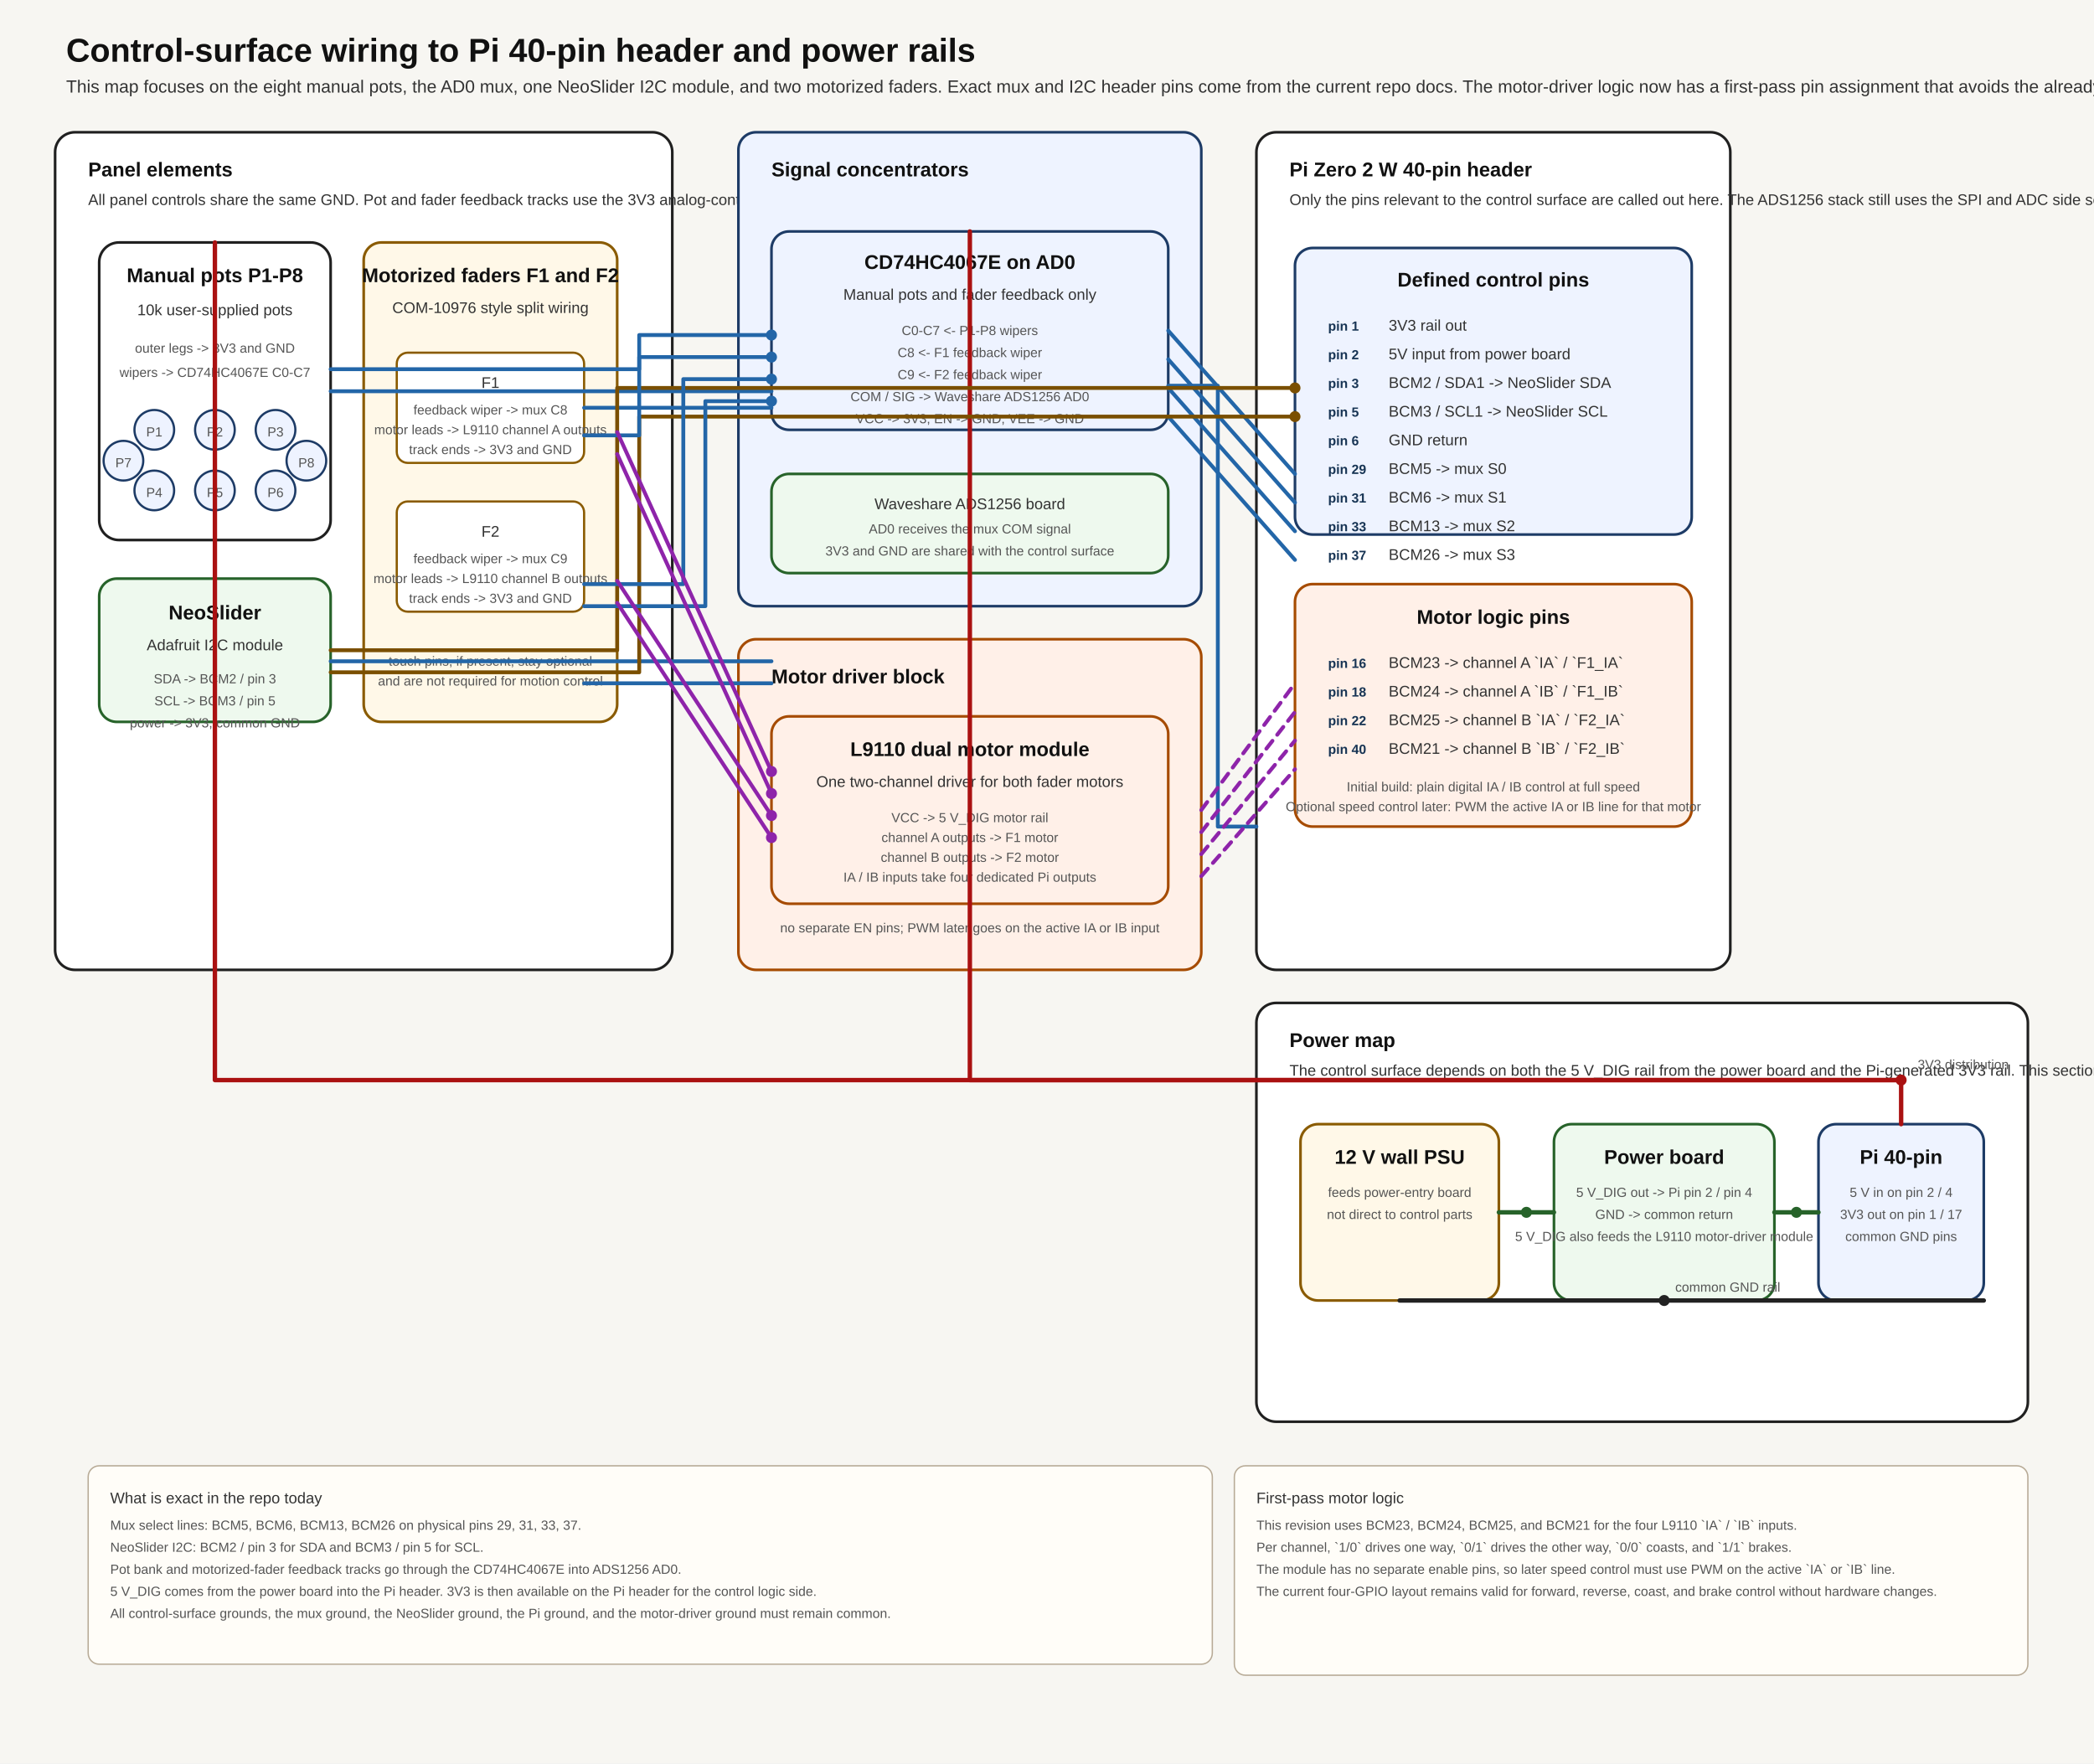
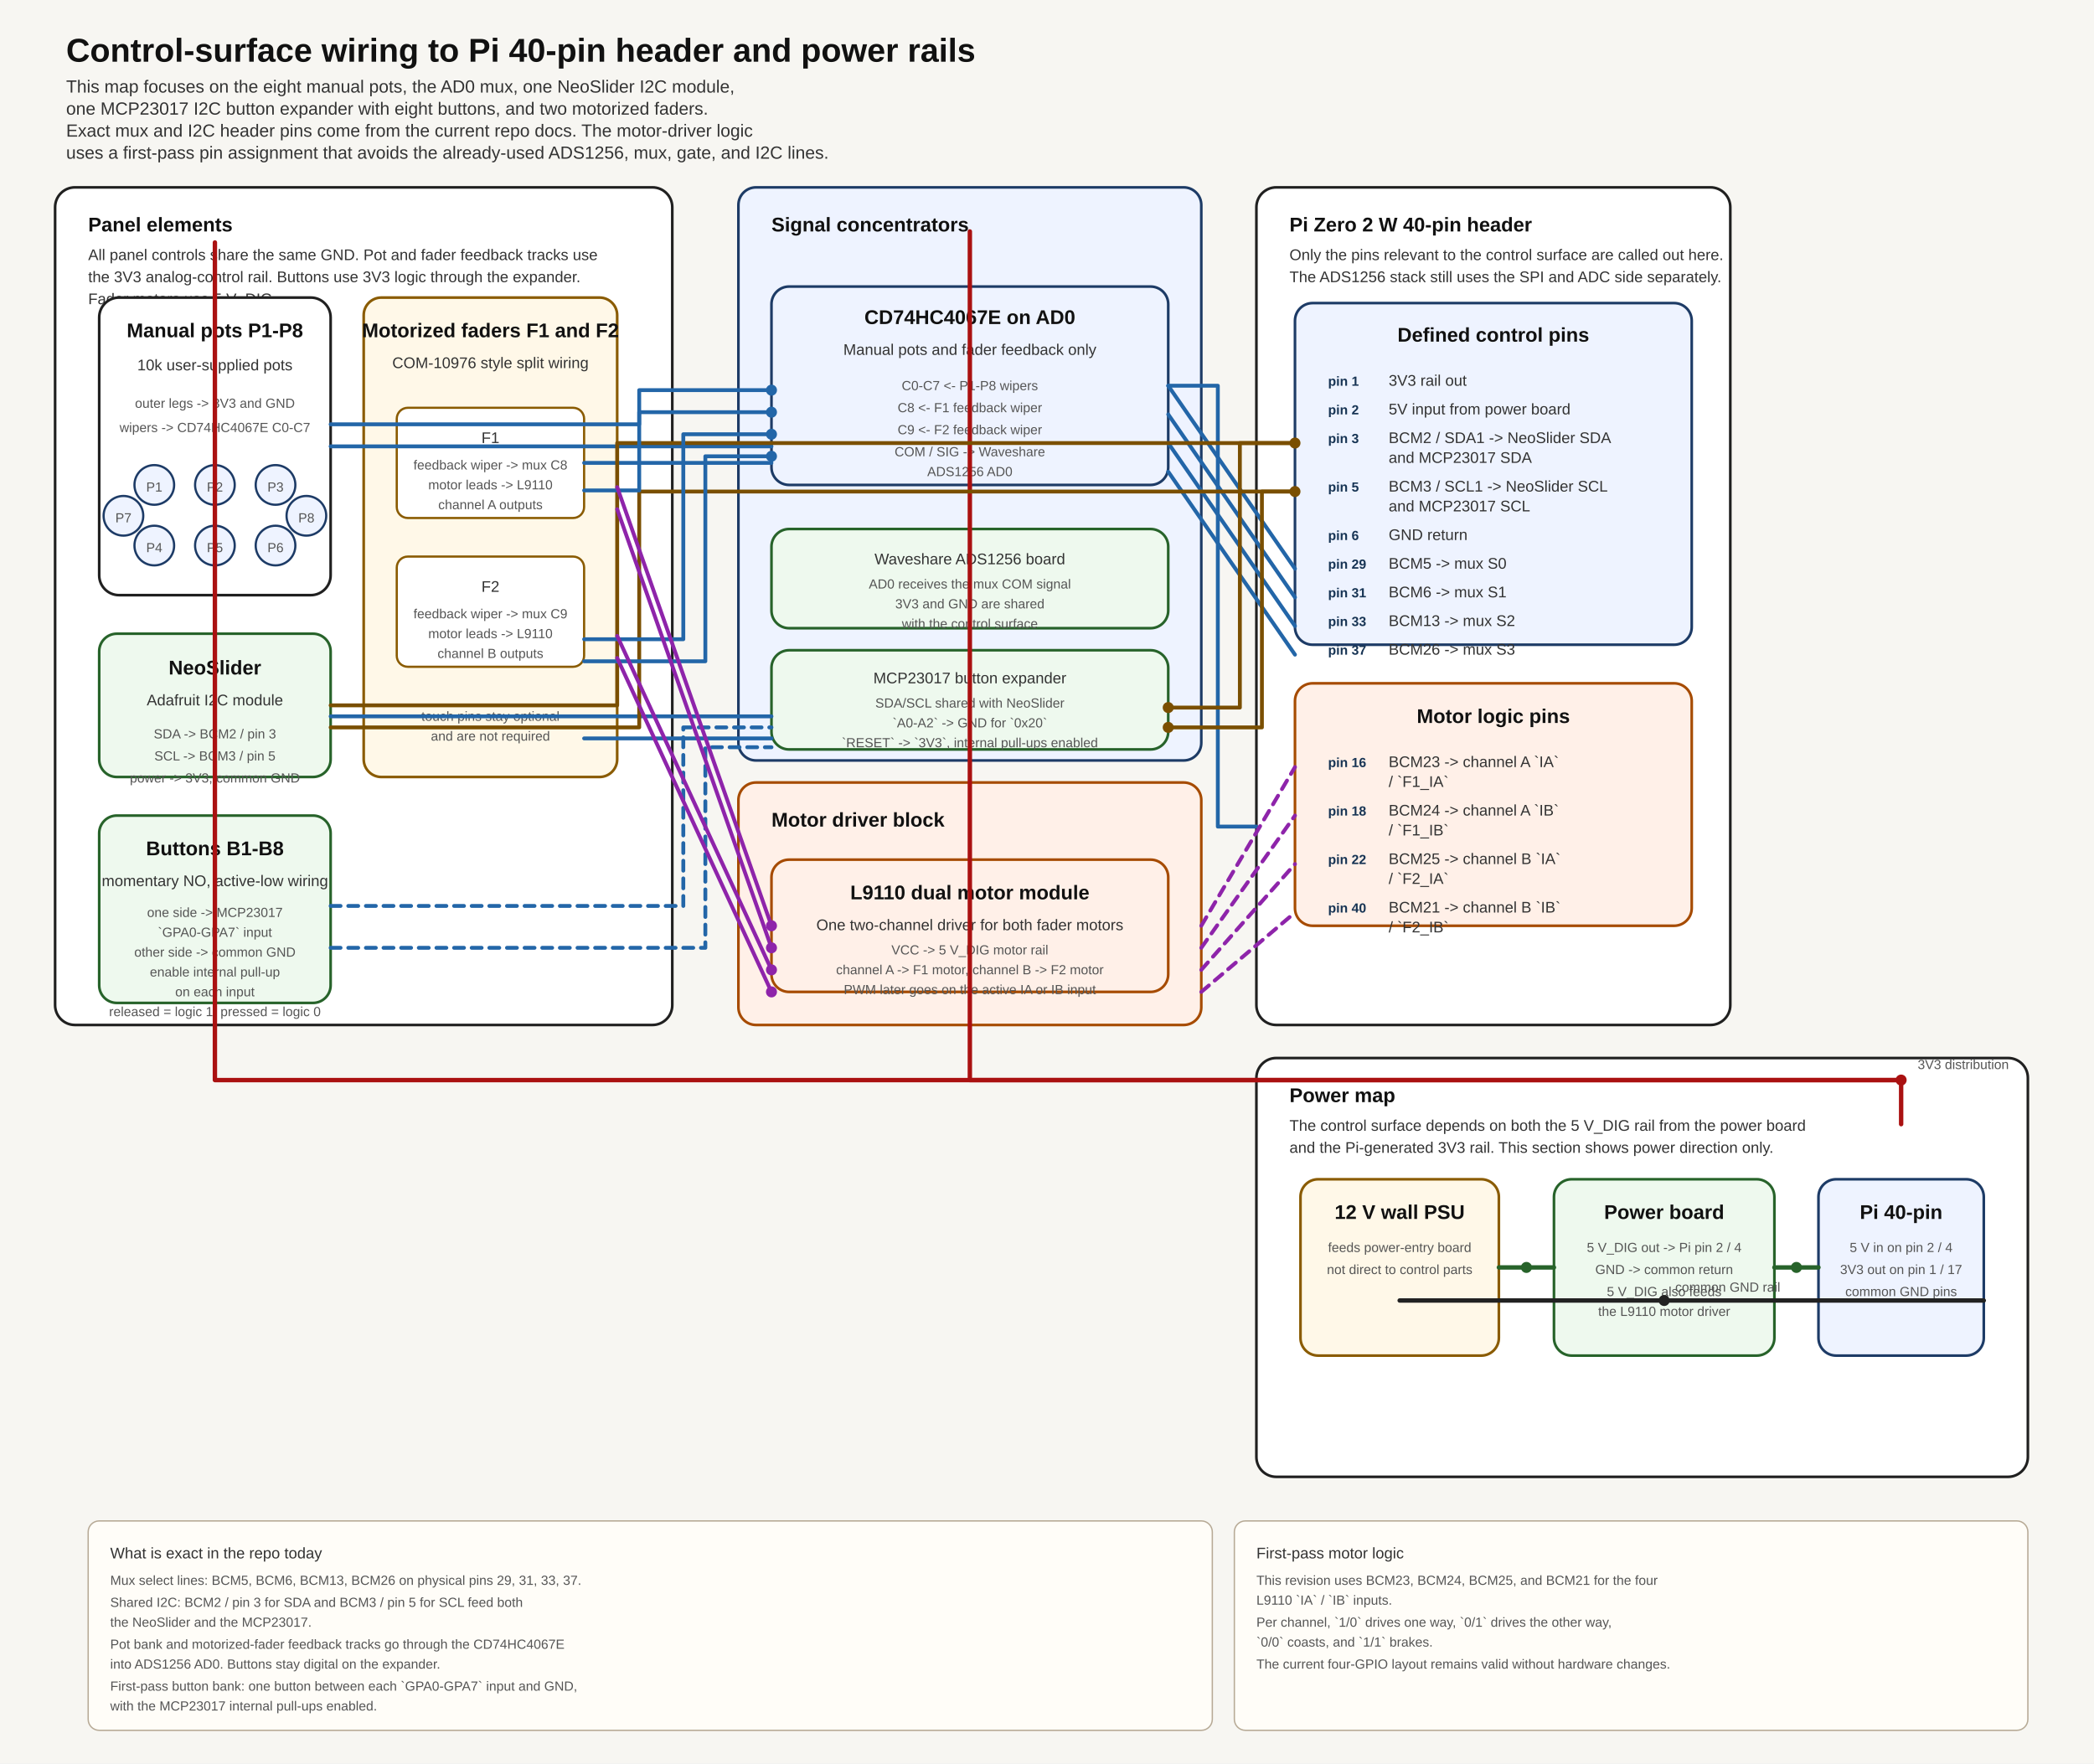
<svg xmlns="http://www.w3.org/2000/svg" width="1900" height="1600" viewBox="0 0 1900 1600" role="img" aria-label="Control-surface wiring map for Pi 40-pin header and power rails">
  <defs>
    <style>
      .bg { fill: #f7f6f2; }
      .panel { fill: #ffffff; stroke: #202020; stroke-width: 2.4; rx: 18; ry: 18; }
      .chip { fill: #eef3ff; stroke: #1d3b66; stroke-width: 2.4; rx: 16; ry: 16; }
      .green { fill: #eef9ee; stroke: #27632a; stroke-width: 2.4; rx: 16; ry: 16; }
      .yellow { fill: #fff8e8; stroke: #8a5b00; stroke-width: 2.4; rx: 16; ry: 16; }
      .warn { fill: #fff0e8; stroke: #a64b00; stroke-width: 2.4; rx: 16; ry: 16; }
      .callout { fill: #fffdf8; stroke: #b7aa96; stroke-width: 1.2; rx: 10; ry: 10; }
      .title { fill: #111; font-family: Arial, Helvetica, sans-serif; font-size: 30px; font-weight: 700; }
      .subtitle { fill: #333; font-family: Arial, Helvetica, sans-serif; font-size: 16px; }
      .label { fill: #111; font-family: Arial, Helvetica, sans-serif; font-size: 18px; font-weight: 700; }
      .small { fill: #333; font-family: Arial, Helvetica, sans-serif; font-size: 14px; }
      .tiny { fill: #555; font-family: Arial, Helvetica, sans-serif; font-size: 12px; }
      .pin { fill: #173454; font-family: Arial, Helvetica, sans-serif; font-size: 12px; font-weight: 700; }
      .rail5 { stroke: #27632a; stroke-width: 4; fill: none; stroke-linecap: round; stroke-linejoin: round; }
      .rail3 { stroke: #a11; stroke-width: 4; fill: none; stroke-linecap: round; stroke-linejoin: round; }
      .railg { stroke: #222; stroke-width: 4; fill: none; stroke-linecap: round; stroke-linejoin: round; }
      .sig { stroke: #2366a8; stroke-width: 3.5; fill: none; stroke-linecap: round; stroke-linejoin: round; }
      .i2c { stroke: #7a4f00; stroke-width: 3.5; fill: none; stroke-linecap: round; stroke-linejoin: round; }
      .motor { stroke: #8e24aa; stroke-width: 3.5; fill: none; stroke-linecap: round; stroke-linejoin: round; }
      .note { stroke-dasharray: 9 7; }
      .dot5 { fill: #27632a; }
      .dot3 { fill: #a11; }
      .dotg { fill: #222; }
      .dots { fill: #2366a8; }
      .doti { fill: #7a4f00; }
      .dotm { fill: #8e24aa; }
    </style>
    <marker id="arrow" viewBox="0 0 10 10" refX="8" refY="5" markerWidth="8" markerHeight="8" orient="auto-start-reverse">
      <path d="M 0 0 L 10 5 L 0 10 z" fill="#2f2f2f" />
    </marker>
  </defs>
  <rect class="bg" x="0" y="0" width="1900" height="1600" />
  <text class="title" x="60" y="56">Control-surface wiring to Pi 40-pin header and power rails</text>
-   <text class="subtitle" x="60" y="84">This map focuses on the eight manual pots, the AD0 mux, one NeoSlider I2C module, and two motorized faders. Exact mux and I2C header pins come from the current repo docs. The motor-driver logic now has a first-pass pin assignment that avoids the already-used ADS1256, mux, gate, and I2C lines.</text>
-   <rect class="panel" x="50" y="120" width="560" height="760" />
-   <text class="label" x="80" y="160">Panel elements</text>
-   <text class="small" x="80" y="186">All panel controls share the same GND. Pot and fader feedback tracks use the 3V3 analog-control rail. Fader motors use 5 V_DIG.</text>
-   <rect class="panel" x="90" y="220" width="210" height="270" />
-   <text class="label" x="195" y="256" text-anchor="middle">Manual pots P1-P8</text>
-   <text class="small" x="195" y="286" text-anchor="middle">10k user-supplied pots</text>
-   <text class="tiny" x="195" y="320" text-anchor="middle">outer legs -&gt; 3V3 and GND</text>
-   <text class="tiny" x="195" y="342" text-anchor="middle">wipers -&gt; CD74HC4067E C0-C7</text>
-   <circle cx="140" cy="390" r="18" fill="#eef3ff" stroke="#1d3b66" stroke-width="2" />
-   <circle cx="195" cy="390" r="18" fill="#eef3ff" stroke="#1d3b66" stroke-width="2" />
-   <circle cx="250" cy="390" r="18" fill="#eef3ff" stroke="#1d3b66" stroke-width="2" />
-   <circle cx="140" cy="445" r="18" fill="#eef3ff" stroke="#1d3b66" stroke-width="2" />
-   <circle cx="195" cy="445" r="18" fill="#eef3ff" stroke="#1d3b66" stroke-width="2" />
-   <circle cx="250" cy="445" r="18" fill="#eef3ff" stroke="#1d3b66" stroke-width="2" />
-   <circle cx="112" cy="418" r="18" fill="#eef3ff" stroke="#1d3b66" stroke-width="2" />
-   <circle cx="278" cy="418" r="18" fill="#eef3ff" stroke="#1d3b66" stroke-width="2" />
-   <text class="tiny" x="140" y="396" text-anchor="middle">P1</text>
-   <text class="tiny" x="195" y="396" text-anchor="middle">P2</text>
-   <text class="tiny" x="250" y="396" text-anchor="middle">P3</text>
-   <text class="tiny" x="140" y="451" text-anchor="middle">P4</text>
-   <text class="tiny" x="195" y="451" text-anchor="middle">P5</text>
-   <text class="tiny" x="250" y="451" text-anchor="middle">P6</text>
-   <text class="tiny" x="112" y="424" text-anchor="middle">P7</text>
-   <text class="tiny" x="278" y="424" text-anchor="middle">P8</text>
-   <rect class="green" x="90" y="525" width="210" height="130" />
-   <text class="label" x="195" y="562" text-anchor="middle">NeoSlider</text>
-   <text class="small" x="195" y="590" text-anchor="middle">Adafruit I2C module</text>
-   <text class="tiny" x="195" y="620" text-anchor="middle">SDA -&gt; BCM2 / pin 3</text>
-   <text class="tiny" x="195" y="640" text-anchor="middle">SCL -&gt; BCM3 / pin 5</text>
-   <text class="tiny" x="195" y="660" text-anchor="middle">power -&gt; 3V3, common GND</text>
-   <rect class="yellow" x="330" y="220" width="230" height="435" />
-   <text class="label" x="445" y="256" text-anchor="middle">Motorized faders F1 and F2</text>
-   <text class="small" x="445" y="284" text-anchor="middle">COM-10976 style split wiring</text>
-   <rect x="360" y="320" width="170" height="100" rx="10" ry="10" fill="#fff" stroke="#8a5b00" stroke-width="2" />
-   <text class="small" x="445" y="352" text-anchor="middle">F1</text>
-   <text class="tiny" x="445" y="376" text-anchor="middle">feedback wiper -&gt; mux C8</text>
-   <text class="tiny" x="445" y="394" text-anchor="middle">motor leads -&gt; L9110 channel A outputs</text>
-   <text class="tiny" x="445" y="412" text-anchor="middle">track ends -&gt; 3V3 and GND</text>
-   <rect x="360" y="455" width="170" height="100" rx="10" ry="10" fill="#fff" stroke="#8a5b00" stroke-width="2" />
-   <text class="small" x="445" y="487" text-anchor="middle">F2</text>
-   <text class="tiny" x="445" y="511" text-anchor="middle">feedback wiper -&gt; mux C9</text>
-   <text class="tiny" x="445" y="529" text-anchor="middle">motor leads -&gt; L9110 channel B outputs</text>
-   <text class="tiny" x="445" y="547" text-anchor="middle">track ends -&gt; 3V3 and GND</text>
-   <text class="tiny" x="445" y="604" text-anchor="middle">touch pins, if present, stay optional</text>
-   <text class="tiny" x="445" y="622" text-anchor="middle">and are not required for motion control</text>
-   <rect class="chip" x="670" y="120" width="420" height="430" />
-   <text class="label" x="700" y="160">Signal concentrators</text>
-   <rect class="chip" x="700" y="210" width="360" height="180" />
-   <text class="label" x="880" y="244" text-anchor="middle">CD74HC4067E on AD0</text>
-   <text class="small" x="880" y="272" text-anchor="middle">Manual pots and fader feedback only</text>
-   <text class="tiny" x="880" y="304" text-anchor="middle">C0-C7 &lt;- P1-P8 wipers</text>
-   <text class="tiny" x="880" y="324" text-anchor="middle">C8 &lt;- F1 feedback wiper</text>
-   <text class="tiny" x="880" y="344" text-anchor="middle">C9 &lt;- F2 feedback wiper</text>
-   <text class="tiny" x="880" y="364" text-anchor="middle">COM / SIG -&gt; Waveshare ADS1256 AD0</text>
-   <text class="tiny" x="880" y="384" text-anchor="middle">VCC -&gt; 3V3, EN -&gt; GND, VEE -&gt; GND</text>
-   <rect class="green" x="700" y="430" width="360" height="90" />
-   <text class="small" x="880" y="462" text-anchor="middle">Waveshare ADS1256 board</text>
-   <text class="tiny" x="880" y="484" text-anchor="middle">AD0 receives the mux COM signal</text>
-   <text class="tiny" x="880" y="504" text-anchor="middle">3V3 and GND are shared with the control surface</text>
-   <rect class="warn" x="670" y="580" width="420" height="300" />
-   <text class="label" x="700" y="620">Motor driver block</text>
-   <rect class="warn" x="700" y="650" width="360" height="170" />
-   <text class="label" x="880" y="686" text-anchor="middle">L9110 dual motor module</text>
-   <text class="small" x="880" y="714" text-anchor="middle">One two-channel driver for both fader motors</text>
-   <text class="tiny" x="880" y="746" text-anchor="middle">VCC -&gt; 5 V_DIG motor rail</text>
-   <text class="tiny" x="880" y="764" text-anchor="middle">channel A outputs -&gt; F1 motor</text>
-   <text class="tiny" x="880" y="782" text-anchor="middle">channel B outputs -&gt; F2 motor</text>
-   <text class="tiny" x="880" y="800" text-anchor="middle">IA / IB inputs take four dedicated Pi outputs</text>
-   <text class="tiny" x="880" y="846" text-anchor="middle">no separate EN pins; PWM later goes on the active IA or IB input</text>
-   <rect class="panel" x="1140" y="120" width="430" height="760" />
-   <text class="label" x="1170" y="160">Pi Zero 2 W 40-pin header</text>
-   <text class="small" x="1170" y="186">Only the pins relevant to the control surface are called out here. The ADS1256 stack still uses the SPI and ADC side separately.</text>
-   <rect class="chip" x="1175" y="225" width="360" height="260" />
-   <text class="label" x="1355" y="260" text-anchor="middle">Defined control pins</text>
-   <text class="pin" x="1205" y="300">pin 1</text>
-   <text class="small" x="1260" y="300">3V3 rail out</text>
-   <text class="pin" x="1205" y="326">pin 2</text>
-   <text class="small" x="1260" y="326">5V input from power board</text>
-   <text class="pin" x="1205" y="352">pin 3</text>
-   <text class="small" x="1260" y="352">BCM2 / SDA1 -&gt; NeoSlider SDA</text>
-   <text class="pin" x="1205" y="378">pin 5</text>
-   <text class="small" x="1260" y="378">BCM3 / SCL1 -&gt; NeoSlider SCL</text>
-   <text class="pin" x="1205" y="404">pin 6</text>
-   <text class="small" x="1260" y="404">GND return</text>
-   <text class="pin" x="1205" y="430">pin 29</text>
-   <text class="small" x="1260" y="430">BCM5 -&gt; mux S0</text>
-   <text class="pin" x="1205" y="456">pin 31</text>
-   <text class="small" x="1260" y="456">BCM6 -&gt; mux S1</text>
-   <text class="pin" x="1205" y="482">pin 33</text>
-   <text class="small" x="1260" y="482">BCM13 -&gt; mux S2</text>
-   <text class="pin" x="1205" y="508">pin 37</text>
-   <text class="small" x="1260" y="508">BCM26 -&gt; mux S3</text>
-   <rect class="warn" x="1175" y="530" width="360" height="220" />
-   <text class="label" x="1355" y="566" text-anchor="middle">Motor logic pins</text>
-   <text class="pin" x="1205" y="606">pin 16</text>
-   <text class="small" x="1260" y="606">BCM23 -&gt; channel A `IA` / `F1_IA`</text>
-   <text class="pin" x="1205" y="632">pin 18</text>
-   <text class="small" x="1260" y="632">BCM24 -&gt; channel A `IB` / `F1_IB`</text>
-   <text class="pin" x="1205" y="658">pin 22</text>
-   <text class="small" x="1260" y="658">BCM25 -&gt; channel B `IA` / `F2_IA`</text>
-   <text class="pin" x="1205" y="684">pin 40</text>
-   <text class="small" x="1260" y="684">BCM21 -&gt; channel B `IB` / `F2_IB`</text>
-   <text class="tiny" x="1355" y="718" text-anchor="middle">Initial build: plain digital IA / IB control at full speed</text>
-   <text class="tiny" x="1355" y="736" text-anchor="middle">Optional speed control later: PWM the active IA or IB line for that motor</text>
-   <rect class="panel" x="1140" y="910" width="700" height="380" />
-   <text class="label" x="1170" y="950">Power map</text>
-   <text class="small" x="1170" y="976">The control surface depends on both the 5 V_DIG rail from the power board and the Pi-generated 3V3 rail. This section shows the power direction only.</text>
-   <rect class="yellow" x="1180" y="1020" width="180" height="160" />
-   <text class="label" x="1270" y="1056" text-anchor="middle">12 V wall PSU</text>
-   <text class="tiny" x="1270" y="1086" text-anchor="middle">feeds power-entry board</text>
-   <text class="tiny" x="1270" y="1106" text-anchor="middle">not direct to control parts</text>
-   <rect class="green" x="1410" y="1020" width="200" height="160" />
-   <text class="label" x="1510" y="1056" text-anchor="middle">Power board</text>
-   <text class="tiny" x="1510" y="1086" text-anchor="middle">5 V_DIG out -&gt; Pi pin 2 / pin 4</text>
-   <text class="tiny" x="1510" y="1106" text-anchor="middle">GND -&gt; common return</text>
-   <text class="tiny" x="1510" y="1126" text-anchor="middle">5 V_DIG also feeds the L9110 motor-driver module</text>
-   <rect class="chip" x="1650" y="1020" width="150" height="160" />
-   <text class="label" x="1725" y="1056" text-anchor="middle">Pi 40-pin</text>
-   <text class="tiny" x="1725" y="1086" text-anchor="middle">5 V in on pin 2 / 4</text>
-   <text class="tiny" x="1725" y="1106" text-anchor="middle">3V3 out on pin 1 / 17</text>
-   <text class="tiny" x="1725" y="1126" text-anchor="middle">common GND pins</text>
-   <path class="rail5" d="M 1360 1100 L 1410 1100" />
-   <path class="rail5" d="M 1610 1100 L 1650 1100" />
+   <text class="subtitle" x="60" y="84">This map focuses on the eight manual pots, the AD0 mux, one NeoSlider I2C module,</text>
+   <text class="subtitle" x="60" y="104">one MCP23017 I2C button expander with eight buttons, and two motorized faders.</text>
+   <text class="subtitle" x="60" y="124">Exact mux and I2C header pins come from the current repo docs. The motor-driver logic</text>
+   <text class="subtitle" x="60" y="144">uses a first-pass pin assignment that avoids the already-used ADS1256, mux, gate, and I2C lines.</text>
+   <rect class="panel" x="50" y="170" width="560" height="760" />
+   <text class="label" x="80" y="210">Panel elements</text>
+   <text class="small" x="80" y="236">All panel controls share the same GND. Pot and fader feedback tracks use</text>
+   <text class="small" x="80" y="256">the 3V3 analog-control rail. Buttons use 3V3 logic through the expander.</text>
+   <text class="small" x="80" y="276">Fader motors use 5 V_DIG.</text>
+   <rect class="panel" x="90" y="270" width="210" height="270" />
+   <text class="label" x="195" y="306" text-anchor="middle">Manual pots P1-P8</text>
+   <text class="small" x="195" y="336" text-anchor="middle">10k user-supplied pots</text>
+   <text class="tiny" x="195" y="370" text-anchor="middle">outer legs -&gt; 3V3 and GND</text>
+   <text class="tiny" x="195" y="392" text-anchor="middle">wipers -&gt; CD74HC4067E C0-C7</text>
+   <circle cx="140" cy="440" r="18" fill="#eef3ff" stroke="#1d3b66" stroke-width="2" />
+   <circle cx="195" cy="440" r="18" fill="#eef3ff" stroke="#1d3b66" stroke-width="2" />
+   <circle cx="250" cy="440" r="18" fill="#eef3ff" stroke="#1d3b66" stroke-width="2" />
+   <circle cx="140" cy="495" r="18" fill="#eef3ff" stroke="#1d3b66" stroke-width="2" />
+   <circle cx="195" cy="495" r="18" fill="#eef3ff" stroke="#1d3b66" stroke-width="2" />
+   <circle cx="250" cy="495" r="18" fill="#eef3ff" stroke="#1d3b66" stroke-width="2" />
+   <circle cx="112" cy="468" r="18" fill="#eef3ff" stroke="#1d3b66" stroke-width="2" />
+   <circle cx="278" cy="468" r="18" fill="#eef3ff" stroke="#1d3b66" stroke-width="2" />
+   <text class="tiny" x="140" y="446" text-anchor="middle">P1</text>
+   <text class="tiny" x="195" y="446" text-anchor="middle">P2</text>
+   <text class="tiny" x="250" y="446" text-anchor="middle">P3</text>
+   <text class="tiny" x="140" y="501" text-anchor="middle">P4</text>
+   <text class="tiny" x="195" y="501" text-anchor="middle">P5</text>
+   <text class="tiny" x="250" y="501" text-anchor="middle">P6</text>
+   <text class="tiny" x="112" y="474" text-anchor="middle">P7</text>
+   <text class="tiny" x="278" y="474" text-anchor="middle">P8</text>
+   <rect class="green" x="90" y="575" width="210" height="130" />
+   <text class="label" x="195" y="612" text-anchor="middle">NeoSlider</text>
+   <text class="small" x="195" y="640" text-anchor="middle">Adafruit I2C module</text>
+   <text class="tiny" x="195" y="670" text-anchor="middle">SDA -&gt; BCM2 / pin 3</text>
+   <text class="tiny" x="195" y="690" text-anchor="middle">SCL -&gt; BCM3 / pin 5</text>
+   <text class="tiny" x="195" y="710" text-anchor="middle">power -&gt; 3V3, common GND</text>
+   <rect class="green" x="90" y="740" width="210" height="170" />
+   <text class="label" x="195" y="776" text-anchor="middle">Buttons B1-B8</text>
+   <text class="small" x="195" y="804" text-anchor="middle">momentary NO, active-low wiring</text>
+   <text class="tiny" x="195" y="832" text-anchor="middle">one side -&gt; MCP23017</text>
+   <text class="tiny" x="195" y="850" text-anchor="middle">`GPA0-GPA7` input</text>
+   <text class="tiny" x="195" y="868" text-anchor="middle">other side -&gt; common GND</text>
+   <text class="tiny" x="195" y="886" text-anchor="middle">enable internal pull-up</text>
+   <text class="tiny" x="195" y="904" text-anchor="middle">on each input</text>
+   <text class="tiny" x="195" y="922" text-anchor="middle">released = logic 1, pressed = logic 0</text>
+   <rect class="yellow" x="330" y="270" width="230" height="435" />
+   <text class="label" x="445" y="306" text-anchor="middle">Motorized faders F1 and F2</text>
+   <text class="small" x="445" y="334" text-anchor="middle">COM-10976 style split wiring</text>
+   <rect x="360" y="370" width="170" height="100" rx="10" ry="10" fill="#fff" stroke="#8a5b00" stroke-width="2" />
+   <text class="small" x="445" y="402" text-anchor="middle">F1</text>
+   <text class="tiny" x="445" y="426" text-anchor="middle">feedback wiper -&gt; mux C8</text>
+   <text class="tiny" x="445" y="444" text-anchor="middle">motor leads -&gt; L9110</text>
+   <text class="tiny" x="445" y="462" text-anchor="middle">channel A outputs</text>
+   <rect x="360" y="505" width="170" height="100" rx="10" ry="10" fill="#fff" stroke="#8a5b00" stroke-width="2" />
+   <text class="small" x="445" y="537" text-anchor="middle">F2</text>
+   <text class="tiny" x="445" y="561" text-anchor="middle">feedback wiper -&gt; mux C9</text>
+   <text class="tiny" x="445" y="579" text-anchor="middle">motor leads -&gt; L9110</text>
+   <text class="tiny" x="445" y="597" text-anchor="middle">channel B outputs</text>
+   <text class="tiny" x="445" y="654" text-anchor="middle">touch pins stay optional</text>
+   <text class="tiny" x="445" y="672" text-anchor="middle">and are not required</text>
+   <rect class="chip" x="670" y="170" width="420" height="520" />
+   <text class="label" x="700" y="210">Signal concentrators</text>
+   <rect class="chip" x="700" y="260" width="360" height="180" />
+   <text class="label" x="880" y="294" text-anchor="middle">CD74HC4067E on AD0</text>
+   <text class="small" x="880" y="322" text-anchor="middle">Manual pots and fader feedback only</text>
+   <text class="tiny" x="880" y="354" text-anchor="middle">C0-C7 &lt;- P1-P8 wipers</text>
+   <text class="tiny" x="880" y="374" text-anchor="middle">C8 &lt;- F1 feedback wiper</text>
+   <text class="tiny" x="880" y="394" text-anchor="middle">C9 &lt;- F2 feedback wiper</text>
+   <text class="tiny" x="880" y="414" text-anchor="middle">COM / SIG -&gt; Waveshare</text>
+   <text class="tiny" x="880" y="432" text-anchor="middle">ADS1256 AD0</text>
+   <rect class="green" x="700" y="480" width="360" height="90" />
+   <text class="small" x="880" y="512" text-anchor="middle">Waveshare ADS1256 board</text>
+   <text class="tiny" x="880" y="534" text-anchor="middle">AD0 receives the mux COM signal</text>
+   <text class="tiny" x="880" y="552" text-anchor="middle">3V3 and GND are shared</text>
+   <text class="tiny" x="880" y="570" text-anchor="middle">with the control surface</text>
+   <rect class="green" x="700" y="590" width="360" height="90" />
+   <text class="small" x="880" y="620" text-anchor="middle">MCP23017 button expander</text>
+   <text class="tiny" x="880" y="642" text-anchor="middle">SDA/SCL shared with NeoSlider</text>
+   <text class="tiny" x="880" y="660" text-anchor="middle">`A0-A2` -&gt; GND for `0x20`</text>
+   <text class="tiny" x="880" y="678" text-anchor="middle">`RESET` -&gt; `3V3`, internal pull-ups enabled</text>
+   <rect class="warn" x="670" y="710" width="420" height="220" />
+   <text class="label" x="700" y="750">Motor driver block</text>
+   <rect class="warn" x="700" y="780" width="360" height="120" />
+   <text class="label" x="880" y="816" text-anchor="middle">L9110 dual motor module</text>
+   <text class="small" x="880" y="844" text-anchor="middle">One two-channel driver for both fader motors</text>
+   <text class="tiny" x="880" y="866" text-anchor="middle">VCC -&gt; 5 V_DIG motor rail</text>
+   <text class="tiny" x="880" y="884" text-anchor="middle">channel A -&gt; F1 motor, channel B -&gt; F2 motor</text>
+   <text class="tiny" x="880" y="902" text-anchor="middle">PWM later goes on the active IA or IB input</text>
+   <rect class="panel" x="1140" y="170" width="430" height="760" />
+   <text class="label" x="1170" y="210">Pi Zero 2 W 40-pin header</text>
+   <text class="small" x="1170" y="236">Only the pins relevant to the control surface are called out here.</text>
+   <text class="small" x="1170" y="256">The ADS1256 stack still uses the SPI and ADC side separately.</text>
+   <rect class="chip" x="1175" y="275" width="360" height="310" />
+   <text class="label" x="1355" y="310" text-anchor="middle">Defined control pins</text>
+   <text class="pin" x="1205" y="350">pin 1</text>
+   <text class="small" x="1260" y="350">3V3 rail out</text>
+   <text class="pin" x="1205" y="376">pin 2</text>
+   <text class="small" x="1260" y="376">5V input from power board</text>
+   <text class="pin" x="1205" y="402">pin 3</text>
+   <text class="small" x="1260" y="402">BCM2 / SDA1 -&gt; NeoSlider SDA</text>
+   <text class="small" x="1260" y="420">and MCP23017 SDA</text>
+   <text class="pin" x="1205" y="446">pin 5</text>
+   <text class="small" x="1260" y="446">BCM3 / SCL1 -&gt; NeoSlider SCL</text>
+   <text class="small" x="1260" y="464">and MCP23017 SCL</text>
+   <text class="pin" x="1205" y="490">pin 6</text>
+   <text class="small" x="1260" y="490">GND return</text>
+   <text class="pin" x="1205" y="516">pin 29</text>
+   <text class="small" x="1260" y="516">BCM5 -&gt; mux S0</text>
+   <text class="pin" x="1205" y="542">pin 31</text>
+   <text class="small" x="1260" y="542">BCM6 -&gt; mux S1</text>
+   <text class="pin" x="1205" y="568">pin 33</text>
+   <text class="small" x="1260" y="568">BCM13 -&gt; mux S2</text>
+   <text class="pin" x="1205" y="594">pin 37</text>
+   <text class="small" x="1260" y="594">BCM26 -&gt; mux S3</text>
+   <rect class="warn" x="1175" y="620" width="360" height="220" />
+   <text class="label" x="1355" y="656" text-anchor="middle">Motor logic pins</text>
+   <text class="pin" x="1205" y="696">pin 16</text>
+   <text class="small" x="1260" y="696">BCM23 -&gt; channel A `IA`</text>
+   <text class="small" x="1260" y="714">/ `F1_IA`</text>
+   <text class="pin" x="1205" y="740">pin 18</text>
+   <text class="small" x="1260" y="740">BCM24 -&gt; channel A `IB`</text>
+   <text class="small" x="1260" y="758">/ `F1_IB`</text>
+   <text class="pin" x="1205" y="784">pin 22</text>
+   <text class="small" x="1260" y="784">BCM25 -&gt; channel B `IA`</text>
+   <text class="small" x="1260" y="802">/ `F2_IA`</text>
+   <text class="pin" x="1205" y="828">pin 40</text>
+   <text class="small" x="1260" y="828">BCM21 -&gt; channel B `IB`</text>
+   <text class="small" x="1260" y="846">/ `F2_IB`</text>
+   <rect class="panel" x="1140" y="960" width="700" height="380" />
+   <text class="label" x="1170" y="1000">Power map</text>
+   <text class="small" x="1170" y="1026">The control surface depends on both the 5 V_DIG rail from the power board</text>
+   <text class="small" x="1170" y="1046">and the Pi-generated 3V3 rail. This section shows power direction only.</text>
+   <rect class="yellow" x="1180" y="1070" width="180" height="160" />
+   <text class="label" x="1270" y="1106" text-anchor="middle">12 V wall PSU</text>
+   <text class="tiny" x="1270" y="1136" text-anchor="middle">feeds power-entry board</text>
+   <text class="tiny" x="1270" y="1156" text-anchor="middle">not direct to control parts</text>
+   <rect class="green" x="1410" y="1070" width="200" height="160" />
+   <text class="label" x="1510" y="1106" text-anchor="middle">Power board</text>
+   <text class="tiny" x="1510" y="1136" text-anchor="middle">5 V_DIG out -&gt; Pi pin 2 / 4</text>
+   <text class="tiny" x="1510" y="1156" text-anchor="middle">GND -&gt; common return</text>
+   <text class="tiny" x="1510" y="1176" text-anchor="middle">5 V_DIG also feeds</text>
+   <text class="tiny" x="1510" y="1194" text-anchor="middle">the L9110 motor driver</text>
+   <rect class="chip" x="1650" y="1070" width="150" height="160" />
+   <text class="label" x="1725" y="1106" text-anchor="middle">Pi 40-pin</text>
+   <text class="tiny" x="1725" y="1136" text-anchor="middle">5 V in on pin 2 / 4</text>
+   <text class="tiny" x="1725" y="1156" text-anchor="middle">3V3 out on pin 1 / 17</text>
+   <text class="tiny" x="1725" y="1176" text-anchor="middle">common GND pins</text>
+   <path class="rail5" d="M 1360 1150 L 1410 1150" />
+   <path class="rail5" d="M 1610 1150 L 1650 1150" />
  <path class="rail3" d="M 1725 1020 L 1725 980 L 880 980 L 880 210" />
  <path class="rail3" d="M 1725 980 L 195 980 L 195 220" />
  <path class="railg" d="M 1270 1180 L 1800 1180" />
-   <circle class="dot5" cx="1385" cy="1100" r="5" />
-   <circle class="dot5" cx="1630" cy="1100" r="5" />
+   <circle class="dot5" cx="1385" cy="1150" r="5" />
+   <circle class="dot5" cx="1630" cy="1150" r="5" />
  <circle class="dot3" cx="1725" cy="980" r="5" />
  <circle class="dotg" cx="1510" cy="1180" r="5" />
  <text class="tiny" x="1740" y="970">3V3 distribution</text>
  <text class="tiny" x="1520" y="1172">common GND rail</text>
-   <path class="sig" d="M 300 355 L 700 355" />
-   <path class="sig" d="M 530 370 L 700 370" />
-   <path class="sig" d="M 300 600 L 700 600" />
-   <path class="sig" d="M 530 620 L 700 620" />
-   <path class="sig" d="M 1060 300 L 1175 430" />
-   <path class="sig" d="M 1060 326 L 1175 456" />
-   <path class="sig" d="M 1060 352 L 1175 482" />
-   <path class="sig" d="M 1060 378 L 1175 508" />
+   <path class="sig" d="M 300 405 L 700 405" />
+   <path class="sig" d="M 530 420 L 700 420" />
+   <path class="sig" d="M 300 650 L 700 650" />
+   <path class="sig" d="M 530 670 L 700 670" />
+   <path class="sig" d="M 1060 350 L 1175 516" />
+   <path class="sig" d="M 1060 376 L 1175 542" />
+   <path class="sig" d="M 1060 402 L 1175 568" />
+   <path class="sig" d="M 1060 428 L 1175 594" />
  <path class="sig" d="M 1060 365 L 1105 365 L 1105 450 L 1175 450" opacity="0" />
  <path class="sig" d="M 1060 350 L 1105 350 L 1105 750 L 1140 750" />
  <path class="sig" d="M 530 375 L 700 375" opacity="0" />
-   <path class="i2c" d="M 300 590 L 560 590 L 560 352 L 1175 352" />
-   <path class="i2c" d="M 300 610 L 580 610 L 580 378 L 1175 378" />
-   <path class="sig" d="M 300 335 L 580 335 L 580 304 L 700 304" />
-   <path class="sig" d="M 530 395 L 580 395 L 580 324 L 700 324" />
-   <path class="sig" d="M 530 530 L 620 530 L 620 344 L 700 344" />
-   <path class="sig" d="M 530 550 L 640 550 L 640 364 L 700 364" />
-   <path class="motor" d="M 560 392 L 700 700" />
-   <path class="motor" d="M 560 412 L 700 720" />
-   <path class="motor" d="M 560 527 L 700 740" />
-   <path class="motor" d="M 560 547 L 700 760" />
-   <path class="motor note" d="M 1090 735 L 1175 620" />
-   <path class="motor note" d="M 1090 755 L 1175 646" />
-   <path class="motor note" d="M 1090 775 L 1175 672" />
-   <path class="motor note" d="M 1090 795 L 1175 698" />
+   <path class="i2c" d="M 300 640 L 560 640 L 560 402 L 1175 402" />
+   <path class="i2c" d="M 300 660 L 580 660 L 580 446 L 1175 446" />
+   <path class="i2c" d="M 1060 642 L 1125 642 L 1125 402 L 1175 402" />
+   <path class="i2c" d="M 1060 660 L 1145 660 L 1145 446 L 1175 446" />
+   <path class="sig note" d="M 300 822 L 620 822 L 620 660 L 700 660" />
+   <path class="sig note" d="M 300 860 L 640 860 L 640 678 L 700 678" />
+   <path class="sig" d="M 300 385 L 580 385 L 580 354 L 700 354" />
+   <path class="sig" d="M 530 445 L 580 445 L 580 374 L 700 374" />
+   <path class="sig" d="M 530 580 L 620 580 L 620 394 L 700 394" />
+   <path class="sig" d="M 530 600 L 640 600 L 640 414 L 700 414" />
+   <path class="motor" d="M 560 442 L 700 840" />
+   <path class="motor" d="M 560 462 L 700 860" />
+   <path class="motor" d="M 560 577 L 700 880" />
+   <path class="motor" d="M 560 597 L 700 900" />
+   <path class="motor note" d="M 1090 840 L 1175 696" />
+   <path class="motor note" d="M 1090 860 L 1175 740" />
+   <path class="motor note" d="M 1090 880 L 1175 784" />
+   <path class="motor note" d="M 1090 900 L 1175 828" />
  <path class="sig" d="M 1060 470 L 1120 470 L 1120 430 L 1175 430" opacity="0" />
  <path class="sig" d="M 1060 455 L 1120 455 L 1120 430 L 1175 430" opacity="0" />
  <path class="sig" d="M 1060 364 L 1110 364 L 1110 820 L 1175 820" opacity="0" />
  <path class="sig" d="M 1060 344 L 1110 344 L 1110 230 L 1175 230" opacity="0" />
  <path class="sig" d="M 1060 364 L 1120 364 L 1120 1030 L 1140 1030" opacity="0" />
  <path class="sig" d="M 1060 365 L 1110 365 L 1110 460 L 1175 460" opacity="0" />
  <path class="sig" d="M 1060 364 L 1105 364 L 1105 430 L 1175 430" opacity="0" />
  <path class="sig" d="M 1060 364 L 1110 364 L 1110 1020 L 1180 1020" opacity="0" />
  <path class="sig" d="M 1060 364 L 1140 364 L 1140 1010 L 1270 1010" opacity="0" />
  <path class="sig" d="M 1060 364 L 1110 364 L 1110 1175 L 1800 1175" opacity="0" />
  <path class="sig" d="M 1060 364 L 1120 364 L 1120 430 L 1175 430" opacity="0" />
  <path class="sig" d="M 1060 325 L 1095 325 L 1095 495 L 1175 495" opacity="0" />
  <path class="sig" d="M 1060 285 L 1100 285 L 1100 520 L 1175 520" opacity="0" />
-   <circle class="dots" cx="700" cy="304" r="5" />
-   <circle class="dots" cx="700" cy="324" r="5" />
-   <circle class="dots" cx="700" cy="344" r="5" />
-   <circle class="dots" cx="700" cy="364" r="5" />
-   <circle class="doti" cx="1175" cy="352" r="5" />
-   <circle class="doti" cx="1175" cy="378" r="5" />
-   <circle class="dotm" cx="700" cy="700" r="5" />
-   <circle class="dotm" cx="700" cy="720" r="5" />
-   <circle class="dotm" cx="700" cy="740" r="5" />
-   <circle class="dotm" cx="700" cy="760" r="5" />
-   <rect class="callout" x="80" y="1330" width="1020" height="180" />
-   <text class="small" x="100" y="1364">What is exact in the repo today</text>
-   <text class="tiny" x="100" y="1388">Mux select lines: BCM5, BCM6, BCM13, BCM26 on physical pins 29, 31, 33, 37.</text>
-   <text class="tiny" x="100" y="1408">NeoSlider I2C: BCM2 / pin 3 for SDA and BCM3 / pin 5 for SCL.</text>
-   <text class="tiny" x="100" y="1428">Pot bank and motorized-fader feedback tracks go through the CD74HC4067E into ADS1256 AD0.</text>
-   <text class="tiny" x="100" y="1448">5 V_DIG comes from the power board into the Pi header. 3V3 is then available on the Pi header for the control logic side.</text>
-   <text class="tiny" x="100" y="1468">All control-surface grounds, the mux ground, the NeoSlider ground, the Pi ground, and the motor-driver ground must remain common.</text>
-   <rect class="callout" x="1120" y="1330" width="720" height="190" />
-   <text class="small" x="1140" y="1364">First-pass motor logic</text>
-   <text class="tiny" x="1140" y="1388">This revision uses BCM23, BCM24, BCM25, and BCM21 for the four L9110 `IA` / `IB` inputs.</text>
-   <text class="tiny" x="1140" y="1408">Per channel, `1/0` drives one way, `0/1` drives the other way, `0/0` coasts, and `1/1` brakes.</text>
-   <text class="tiny" x="1140" y="1428">The module has no separate enable pins, so later speed control must use PWM on the active `IA` or `IB` line.</text>
-   <text class="tiny" x="1140" y="1448">The current four-GPIO layout remains valid for forward, reverse, coast, and brake control without hardware changes.</text>
+   <circle class="dots" cx="700" cy="354" r="5" />
+   <circle class="dots" cx="700" cy="374" r="5" />
+   <circle class="dots" cx="700" cy="394" r="5" />
+   <circle class="dots" cx="700" cy="414" r="5" />
+   <circle class="doti" cx="1175" cy="402" r="5" />
+   <circle class="doti" cx="1175" cy="446" r="5" />
+   <circle class="dotm" cx="700" cy="840" r="5" />
+   <circle class="dotm" cx="700" cy="860" r="5" />
+   <circle class="dotm" cx="700" cy="880" r="5" />
+   <circle class="dotm" cx="700" cy="900" r="5" />
+   <circle class="doti" cx="1060" cy="642" r="5" />
+   <circle class="doti" cx="1060" cy="660" r="5" />
+   <rect class="callout" x="80" y="1380" width="1020" height="190" />
+   <text class="small" x="100" y="1414">What is exact in the repo today</text>
+   <text class="tiny" x="100" y="1438">Mux select lines: BCM5, BCM6, BCM13, BCM26 on physical pins 29, 31, 33, 37.</text>
+   <text class="tiny" x="100" y="1458">Shared I2C: BCM2 / pin 3 for SDA and BCM3 / pin 5 for SCL feed both</text>
+   <text class="tiny" x="100" y="1476">the NeoSlider and the MCP23017.</text>
+   <text class="tiny" x="100" y="1496">Pot bank and motorized-fader feedback tracks go through the CD74HC4067E</text>
+   <text class="tiny" x="100" y="1514">into ADS1256 AD0. Buttons stay digital on the expander.</text>
+   <text class="tiny" x="100" y="1534">First-pass button bank: one button between each `GPA0-GPA7` input and GND,</text>
+   <text class="tiny" x="100" y="1552">with the MCP23017 internal pull-ups enabled.</text>
+   <rect class="callout" x="1120" y="1380" width="720" height="190" />
+   <text class="small" x="1140" y="1414">First-pass motor logic</text>
+   <text class="tiny" x="1140" y="1438">This revision uses BCM23, BCM24, BCM25, and BCM21 for the four</text>
+   <text class="tiny" x="1140" y="1456">L9110 `IA` / `IB` inputs.</text>
+   <text class="tiny" x="1140" y="1476">Per channel, `1/0` drives one way, `0/1` drives the other way,</text>
+   <text class="tiny" x="1140" y="1494">`0/0` coasts, and `1/1` brakes.</text>
+   <text class="tiny" x="1140" y="1514">The current four-GPIO layout remains valid without hardware changes.</text>
</svg>
